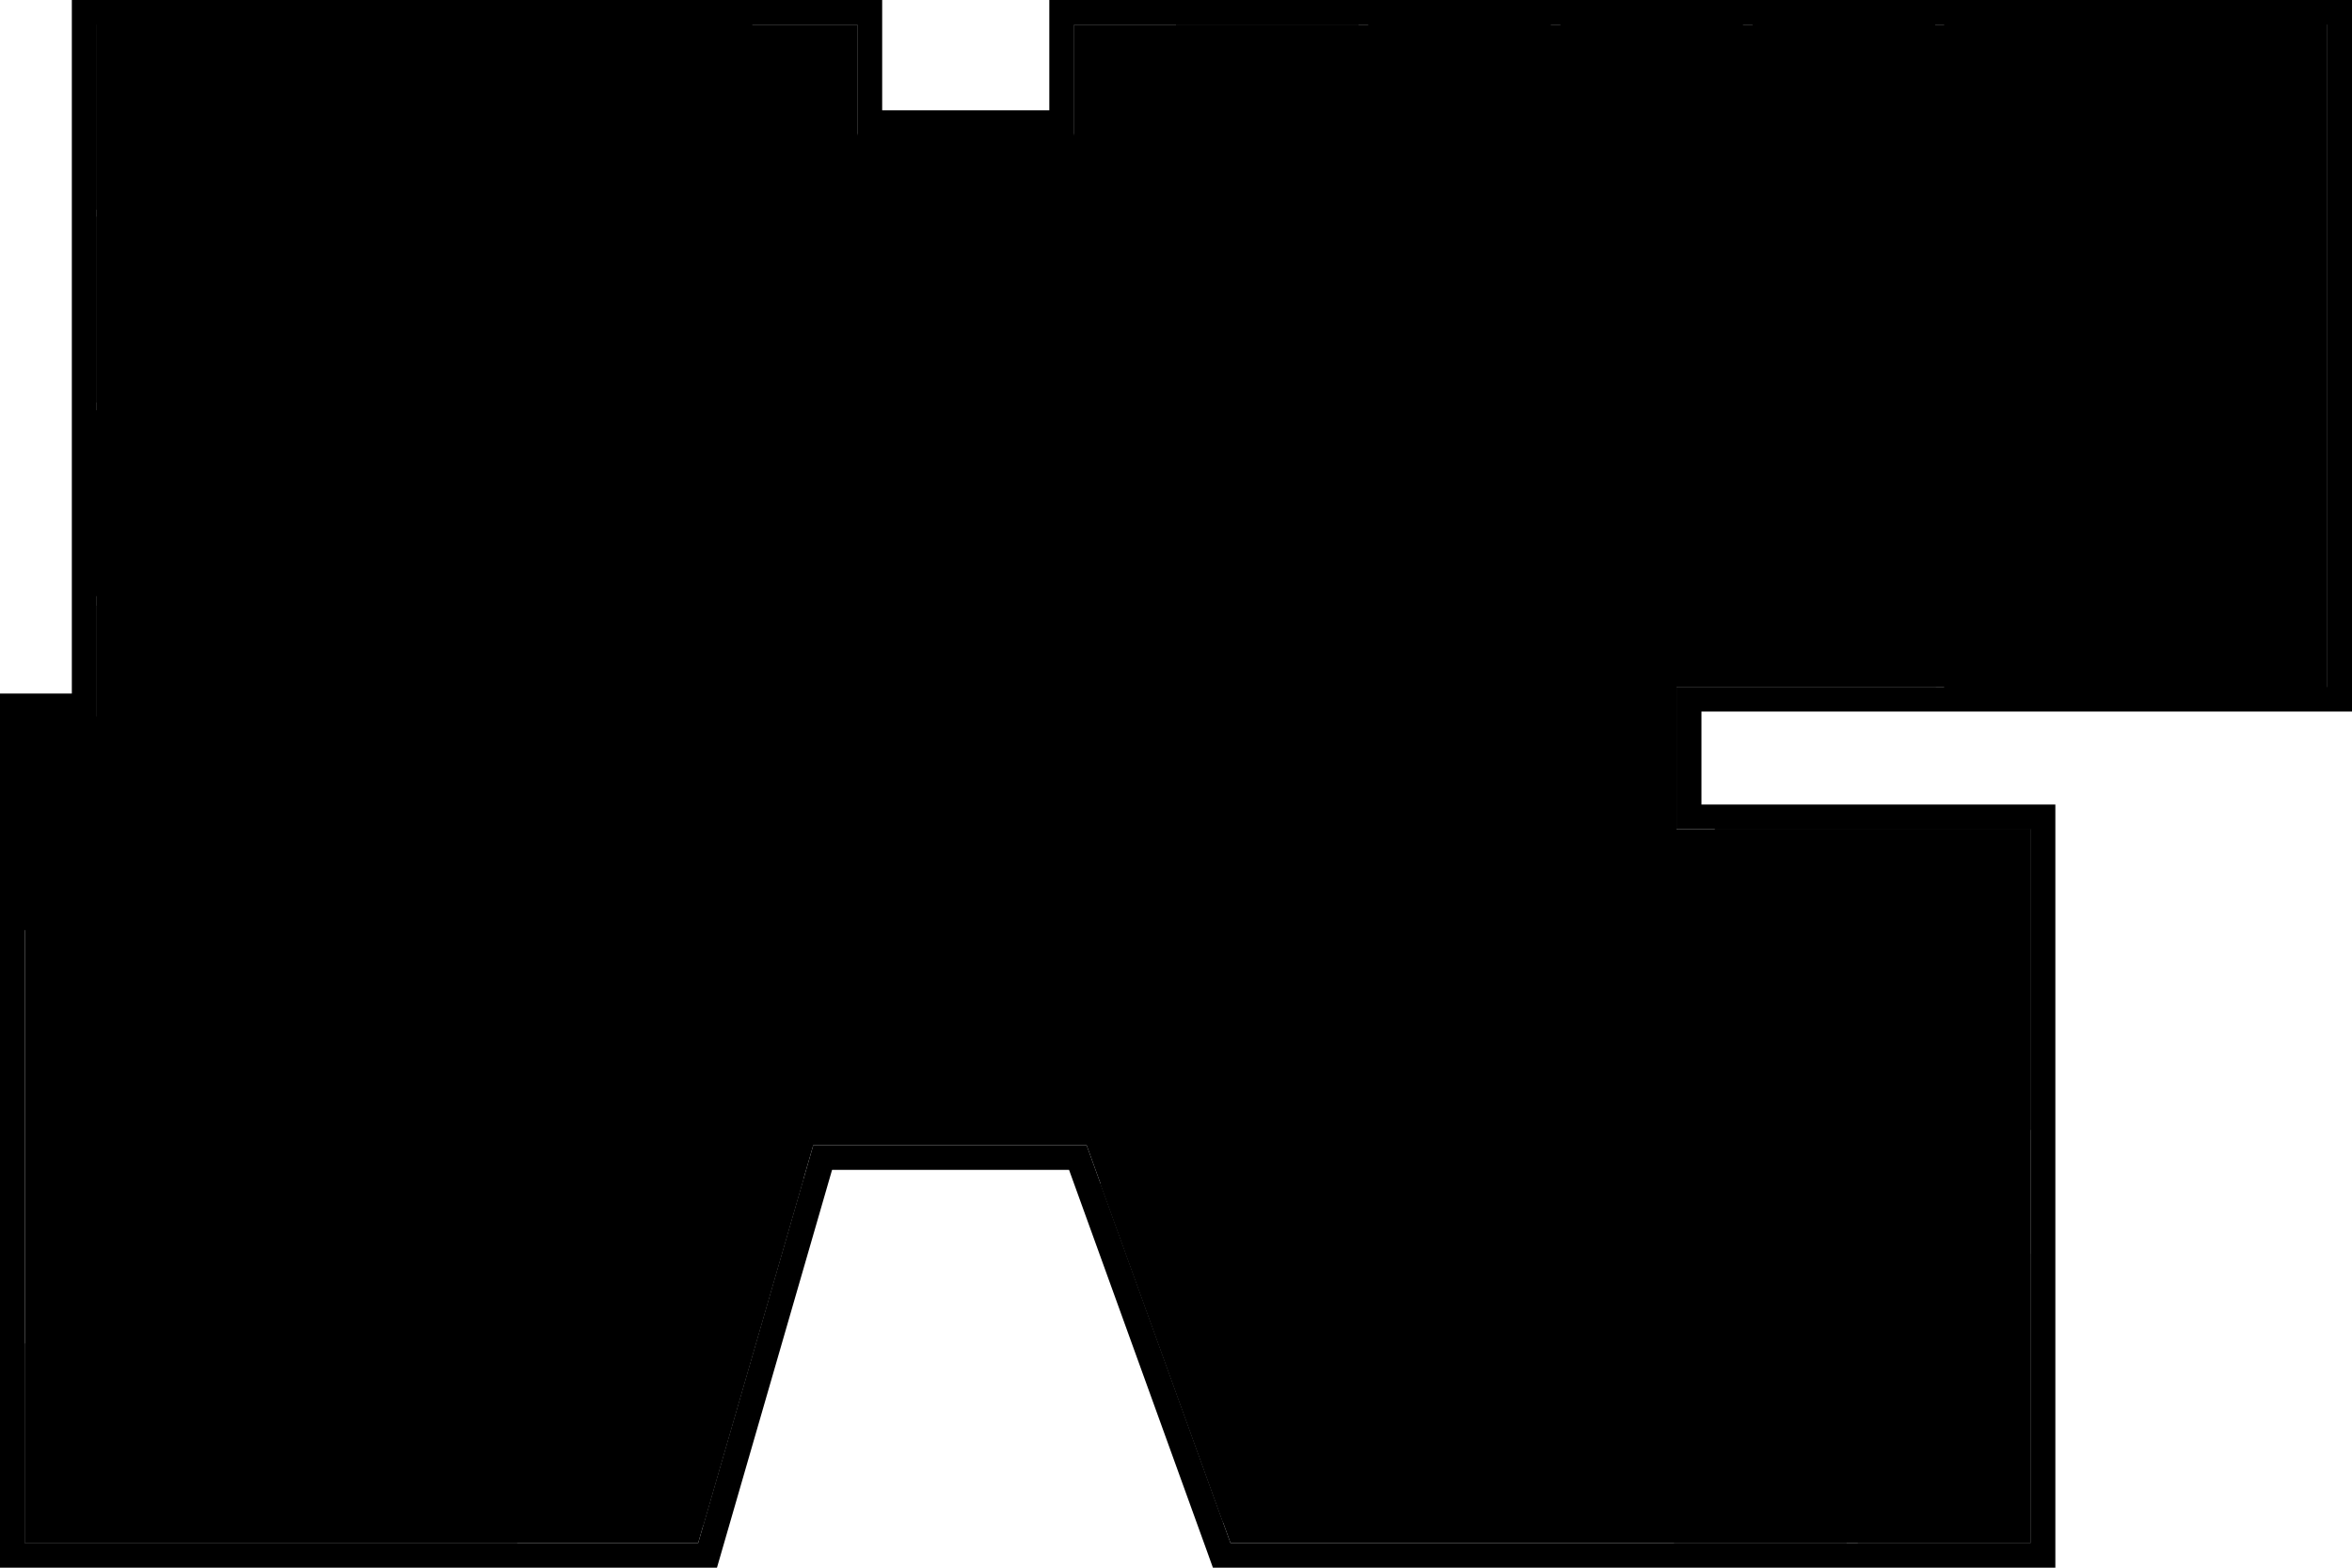
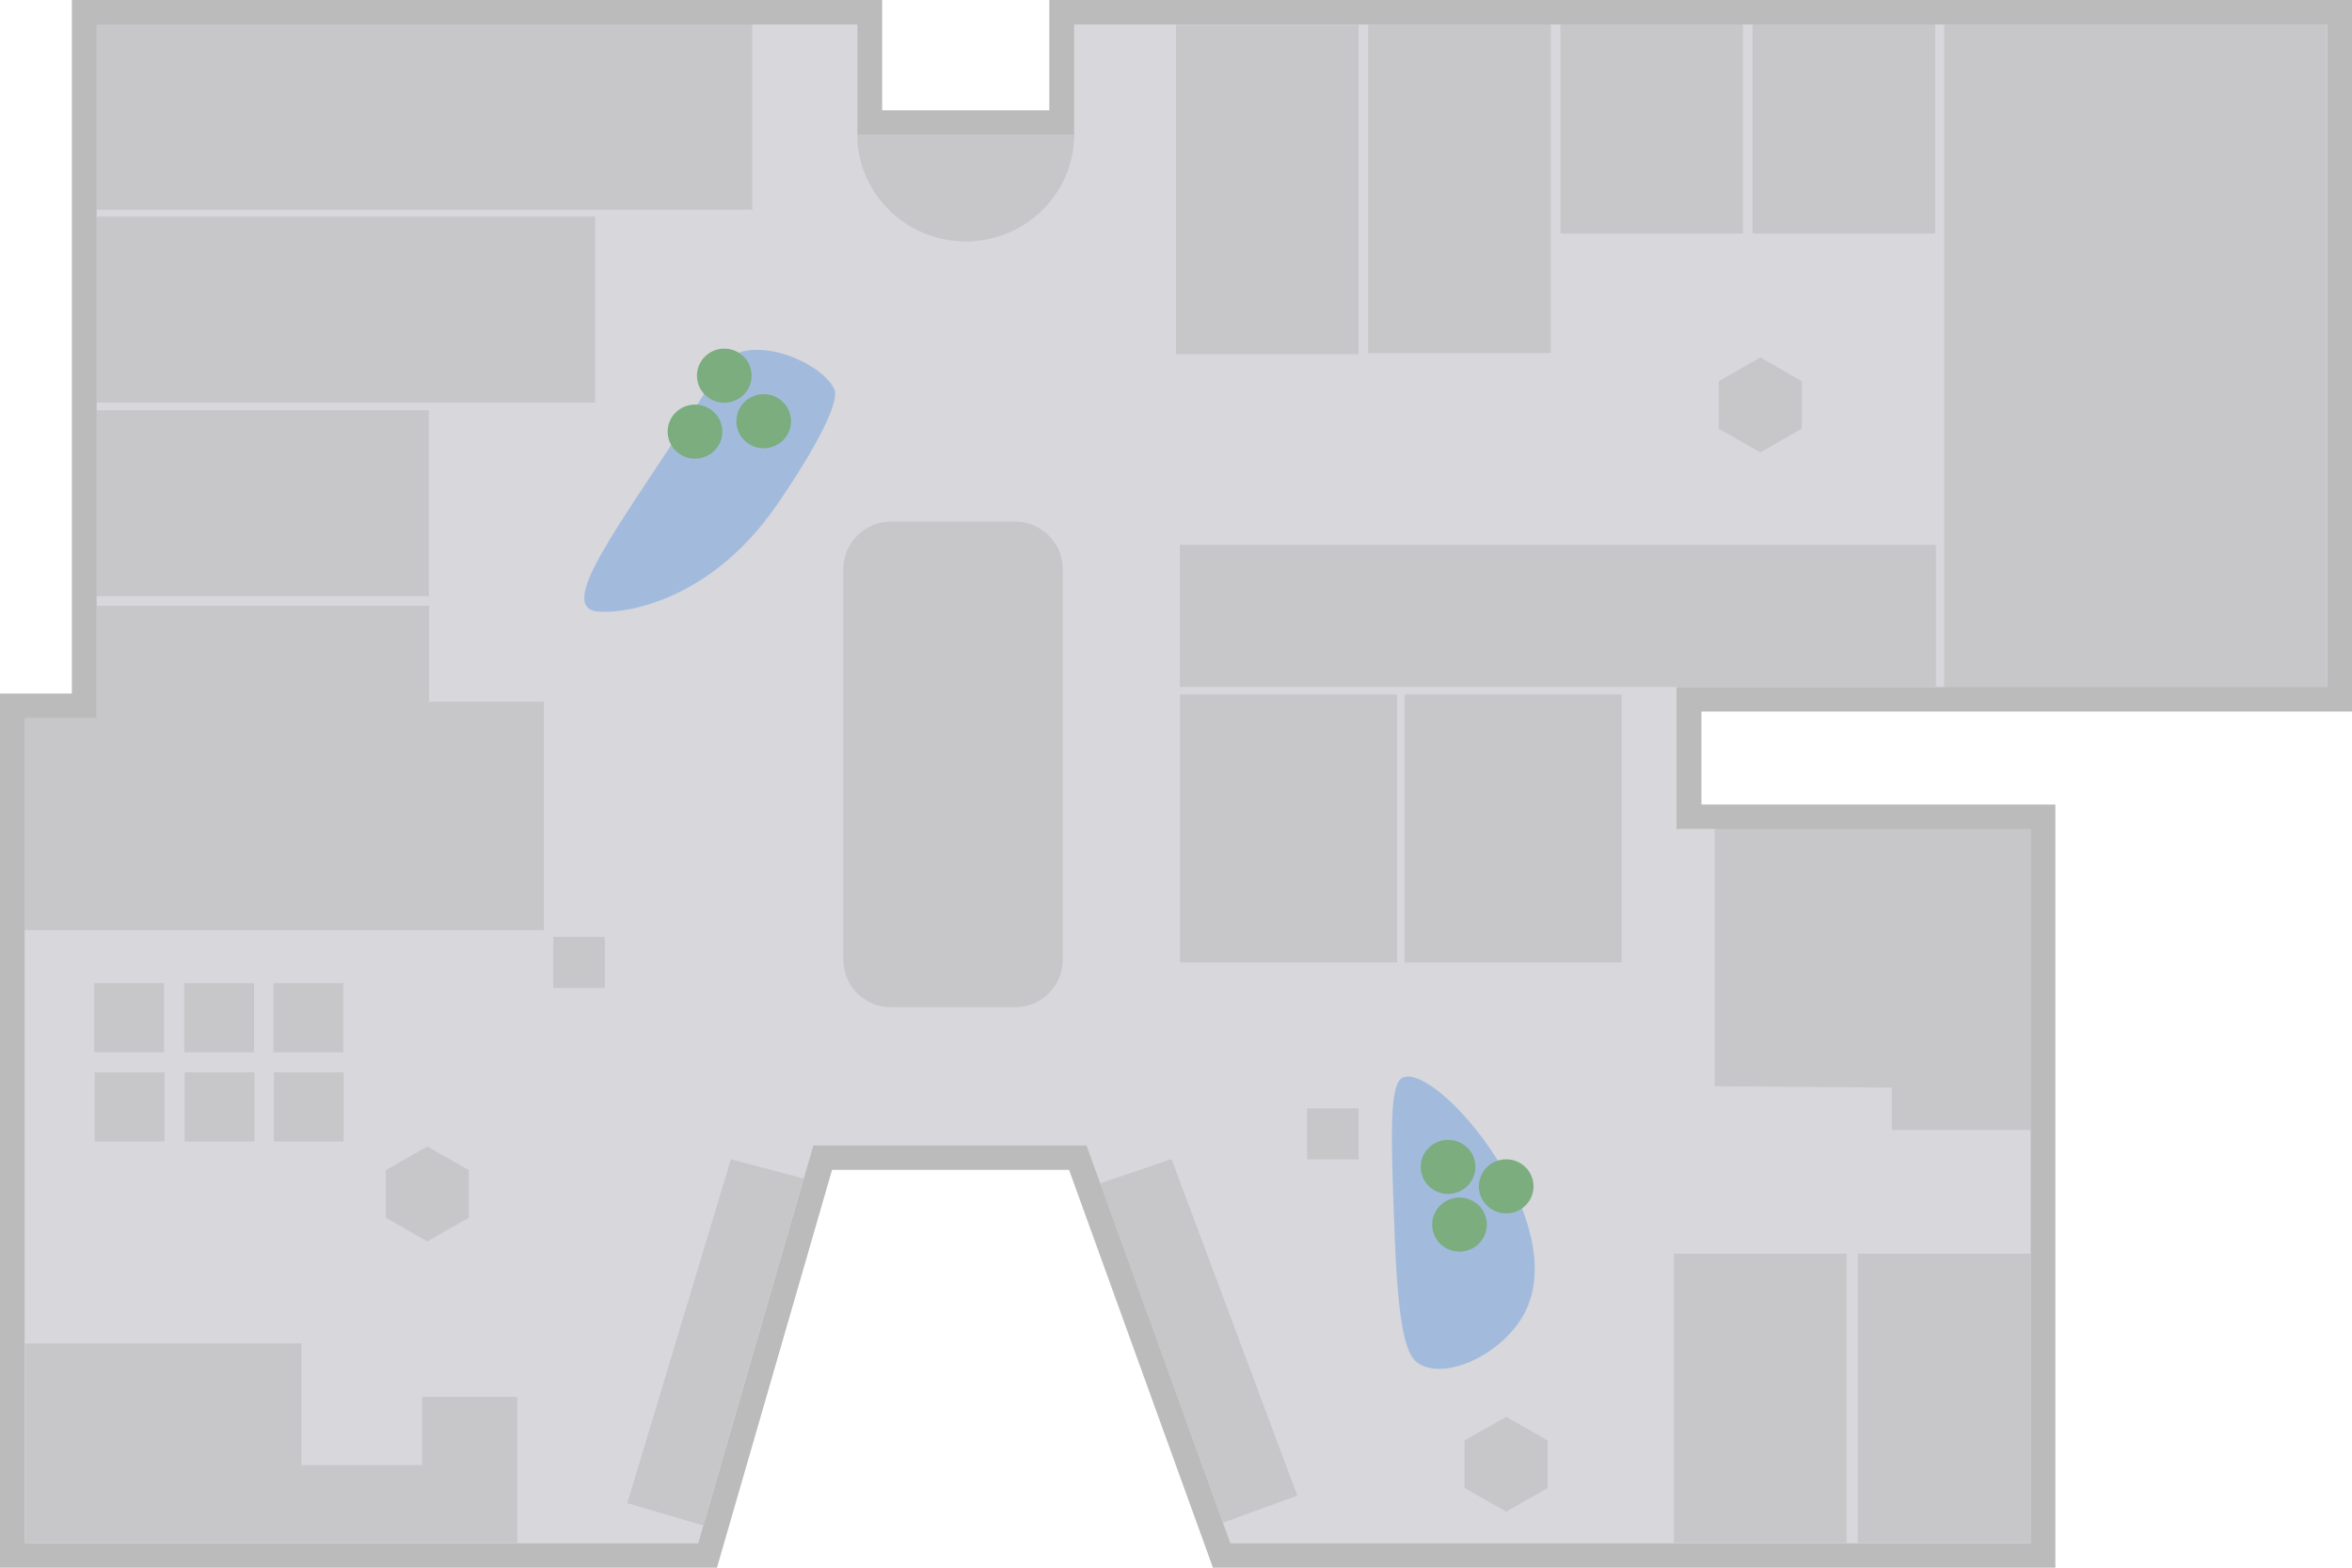
<svg class="map map--1" viewBox="0 0 1200 800" width="100%" height="100%" preserveAspectRatio="xMidYMid meet">
+   <style type="text/css">
+         .map__ground {
+             fill: #d7d7dc;
+         }
+ 
+         .map__outline {
+             -webkit-transition: fill 0.3s;
+             transition: fill 0.3s;
+             fill: #bbb;
+         }
+ 
+         .map__tree {
+             fill: #7bad7f;
+         }
+ 
+         .map__lake {
+             fill: #a2bbdd;
+         }
+ 
+         .map__space {
+             -webkit-transition: fill-opacity 0.8s;
+             transition: fill-opacity 0.8s;
+             fill: #bdbdbd;
+             fill-opacity: 0.6;
+         }
+         .map__space--selected {
+             fill: #A4A4A4;
+         }
+     </style>
  <g class="map map--1">
    <polygon points="1035.94 787.41 1035.94 423.16 855.37 423.16 855.37 350.52 1187.28 350.52 1187.28 12.59 548.09 12.59 548.09 68.87 437.36 68.87 437.36 12.59 49.37 12.59 49.37 366.5 12.72 366.5 12.72 787.41 356.2 787.41 414.93 584.41 554.4 584.41 627.81 787.41 1035.94 787.41" class="map__ground" />
    <path d="M1187.28,12.59V350.52H855.37v72.64h180.58V787.41H627.81l-73.41-203H414.93l-58.73,203H12.72V366.5H49.37V12.59h388V68.87H548.08V12.59h639.19M1200,0H535.36V56.28H450.09V0H36.65V353.91H0V800H365.8l2.64-9.13L424.52,597H545.44l70.39,194.65,3,8.35h429.82V410.57H868.09V363.11H1200V0h0Z" class="map__outline" />
    <path d="M425.68,198.63c-6.85-14.83-46.38-30.35-58-11.24-41.24,67.9-83.63,118.16-65.12,124.22,7.55,2.48,56.77.11,94.11-54.39,21.35-31.13,31.71-52.74,29-58.59h0Z" class="map__lake" />
    <ellipse cx="389.64" cy="214.94" rx="13.95" ry="13.8" class="map__tree" />
    <ellipse cx="369.54" cy="191.71" rx="13.95" ry="13.8" class="map__tree" />
    <ellipse cx="354.59" cy="220.27" rx="13.95" ry="13.8" class="map__tree" />
    <path d="M724.87,696.45c14.61,7.58,42.34-6.42,52.85-26.15,24.57-46.13-43.25-126.94-61.66-120.57-7.5,2.6-6.47,29.34-4.4,82.81C713.74,686.25,719.12,693.46,724.87,696.45Z" class="map__lake" />
    <ellipse cx="738.82" cy="595.48" rx="13.95" ry="13.8" class="map__tree" />
    <ellipse cx="768.46" cy="605.4" rx="13.95" ry="13.8" class="map__tree" />
    <ellipse cx="744.64" cy="624.92" rx="13.95" ry="13.8" class="map__tree" />
    <polygon data-space="1.04" points="874.9,554.3 874.9,422.9 1036.1,422.9 1036.1,576.6 965.2,576.6 965.2,555" class="map__space" />
    <rect x="854.08" y="639.79" width="88.09" height="147.62" class="map__space" />
    <rect x="947.85" y="639.79" width="88.09" height="147.62" class="map__space" />
    <polygon points="768.46 722.99 789.65 735.1 789.65 759.31 768.46 771.42 747.27 759.31 747.27 735.1 768.46 722.99" class="map__space" />
    <rect x="666.88" y="565.62" width="26.26" height="25.99" class="map__space" />
    <rect data-space="1.07" x="716.66" y="354.39" width="110.72" height="136.73" class="map__space" />
    <rect x="602.1" y="354.39" width="110.72" height="136.73" class="map__space" />
    <path data-space="1.05" d="M454.76,266.19h63a24.34,24.34,0,0,1,24.47,24.21h0V489.82A24.34,24.34,0,0,1,517.74,514h-63a24.34,24.34,0,0,1-24.47-24.21h0V290.4a24.34,24.34,0,0,1,24.47-24.21h0Z" class="map__space" />
    <path d="M492.72,123.19c30.57,0,55.36-24.53,55.36-54.78H437.36C437.36,98.67,462.15,123.19,492.72,123.19Z" class="map__space" />
    <rect data-space="1.09" x="600" y="12.59" width="93.14" height="168.14" class="map__space" />
    <rect data-space="1.08" x="698.07" y="12" width="93.14" height="168.14" class="map__space" />
    <rect x="796.13" y="12" width="93.14" height="107.12" class="map__space" />
    <rect x="894.18" y="12" width="93.14" height="107.12" class="map__space" />
    <rect data-space="1.03" x="991.9" y="12" width="195.4" height="339.1" class="map__space" />
    <rect x="602" y="278.06" width="385.71" height="72.46" class="map__space" />
    <rect x="48.89" y="209.37" width="169.92" height="94.85" class="map__space" />
    <rect data-space="1.02" x="49.12" y="110.57" width="254.49" height="94.85" class="map__space" />
    <rect data-space="1.06" x="49.09" y="12.16" width="334.73" height="94.85" class="map__space" />
    <polygon points="898.12 182.42 919.31 194.53 919.31 218.74 898.12 230.85 876.93 218.74 876.93 194.53 898.12 182.42" class="map__space" />
    <polygon points="49.18 309.14 218.94 309.14 218.94 358.1 277.46 358.1 277.46 474.63 11.72 474.63 11.72 365.63 49.18 365.63 49.18 309.14" class="map__space" />
    <polygon data-space="1.01" points="12.72 685.56 153.78 685.56 153.78 747.64 215.44 747.64 215.44 712.85 263.89 712.85 263.89 787.41 12.72 787.41 12.72 685.56" class="map__space" />
    <rect x="48.08" y="501.73" width="35.61" height="35.23" class="map__space" />
    <rect x="94.01" y="501.73" width="35.61" height="35.23" class="map__space" />
    <rect x="139.5" y="501.73" width="35.61" height="35.23" class="map__space" />
    <rect x="48.3" y="547.25" width="35.61" height="35.23" class="map__space" />
    <rect x="94.24" y="547.25" width="35.61" height="35.23" class="map__space" />
    <rect x="139.72" y="547.25" width="35.61" height="35.23" class="map__space" />
    <rect x="282.3" y="478.13" width="26.26" height="25.99" class="map__space" />
    <polygon points="218.01 585.07 239.2 597.17 239.2 621.38 218.01 633.49 196.82 621.38 196.82 597.17 218.01 585.07" class="map__space" />
    <polygon points="410.01 601.42 358.8 778.44 320.06 767.07 372.92 591.6 410.01 601.42" class="map__space" />
    <polygon points="561.3,603.9 624,777 661.9,763.2 597.7,591.5" class="map__space" />
  </g>
</svg>
